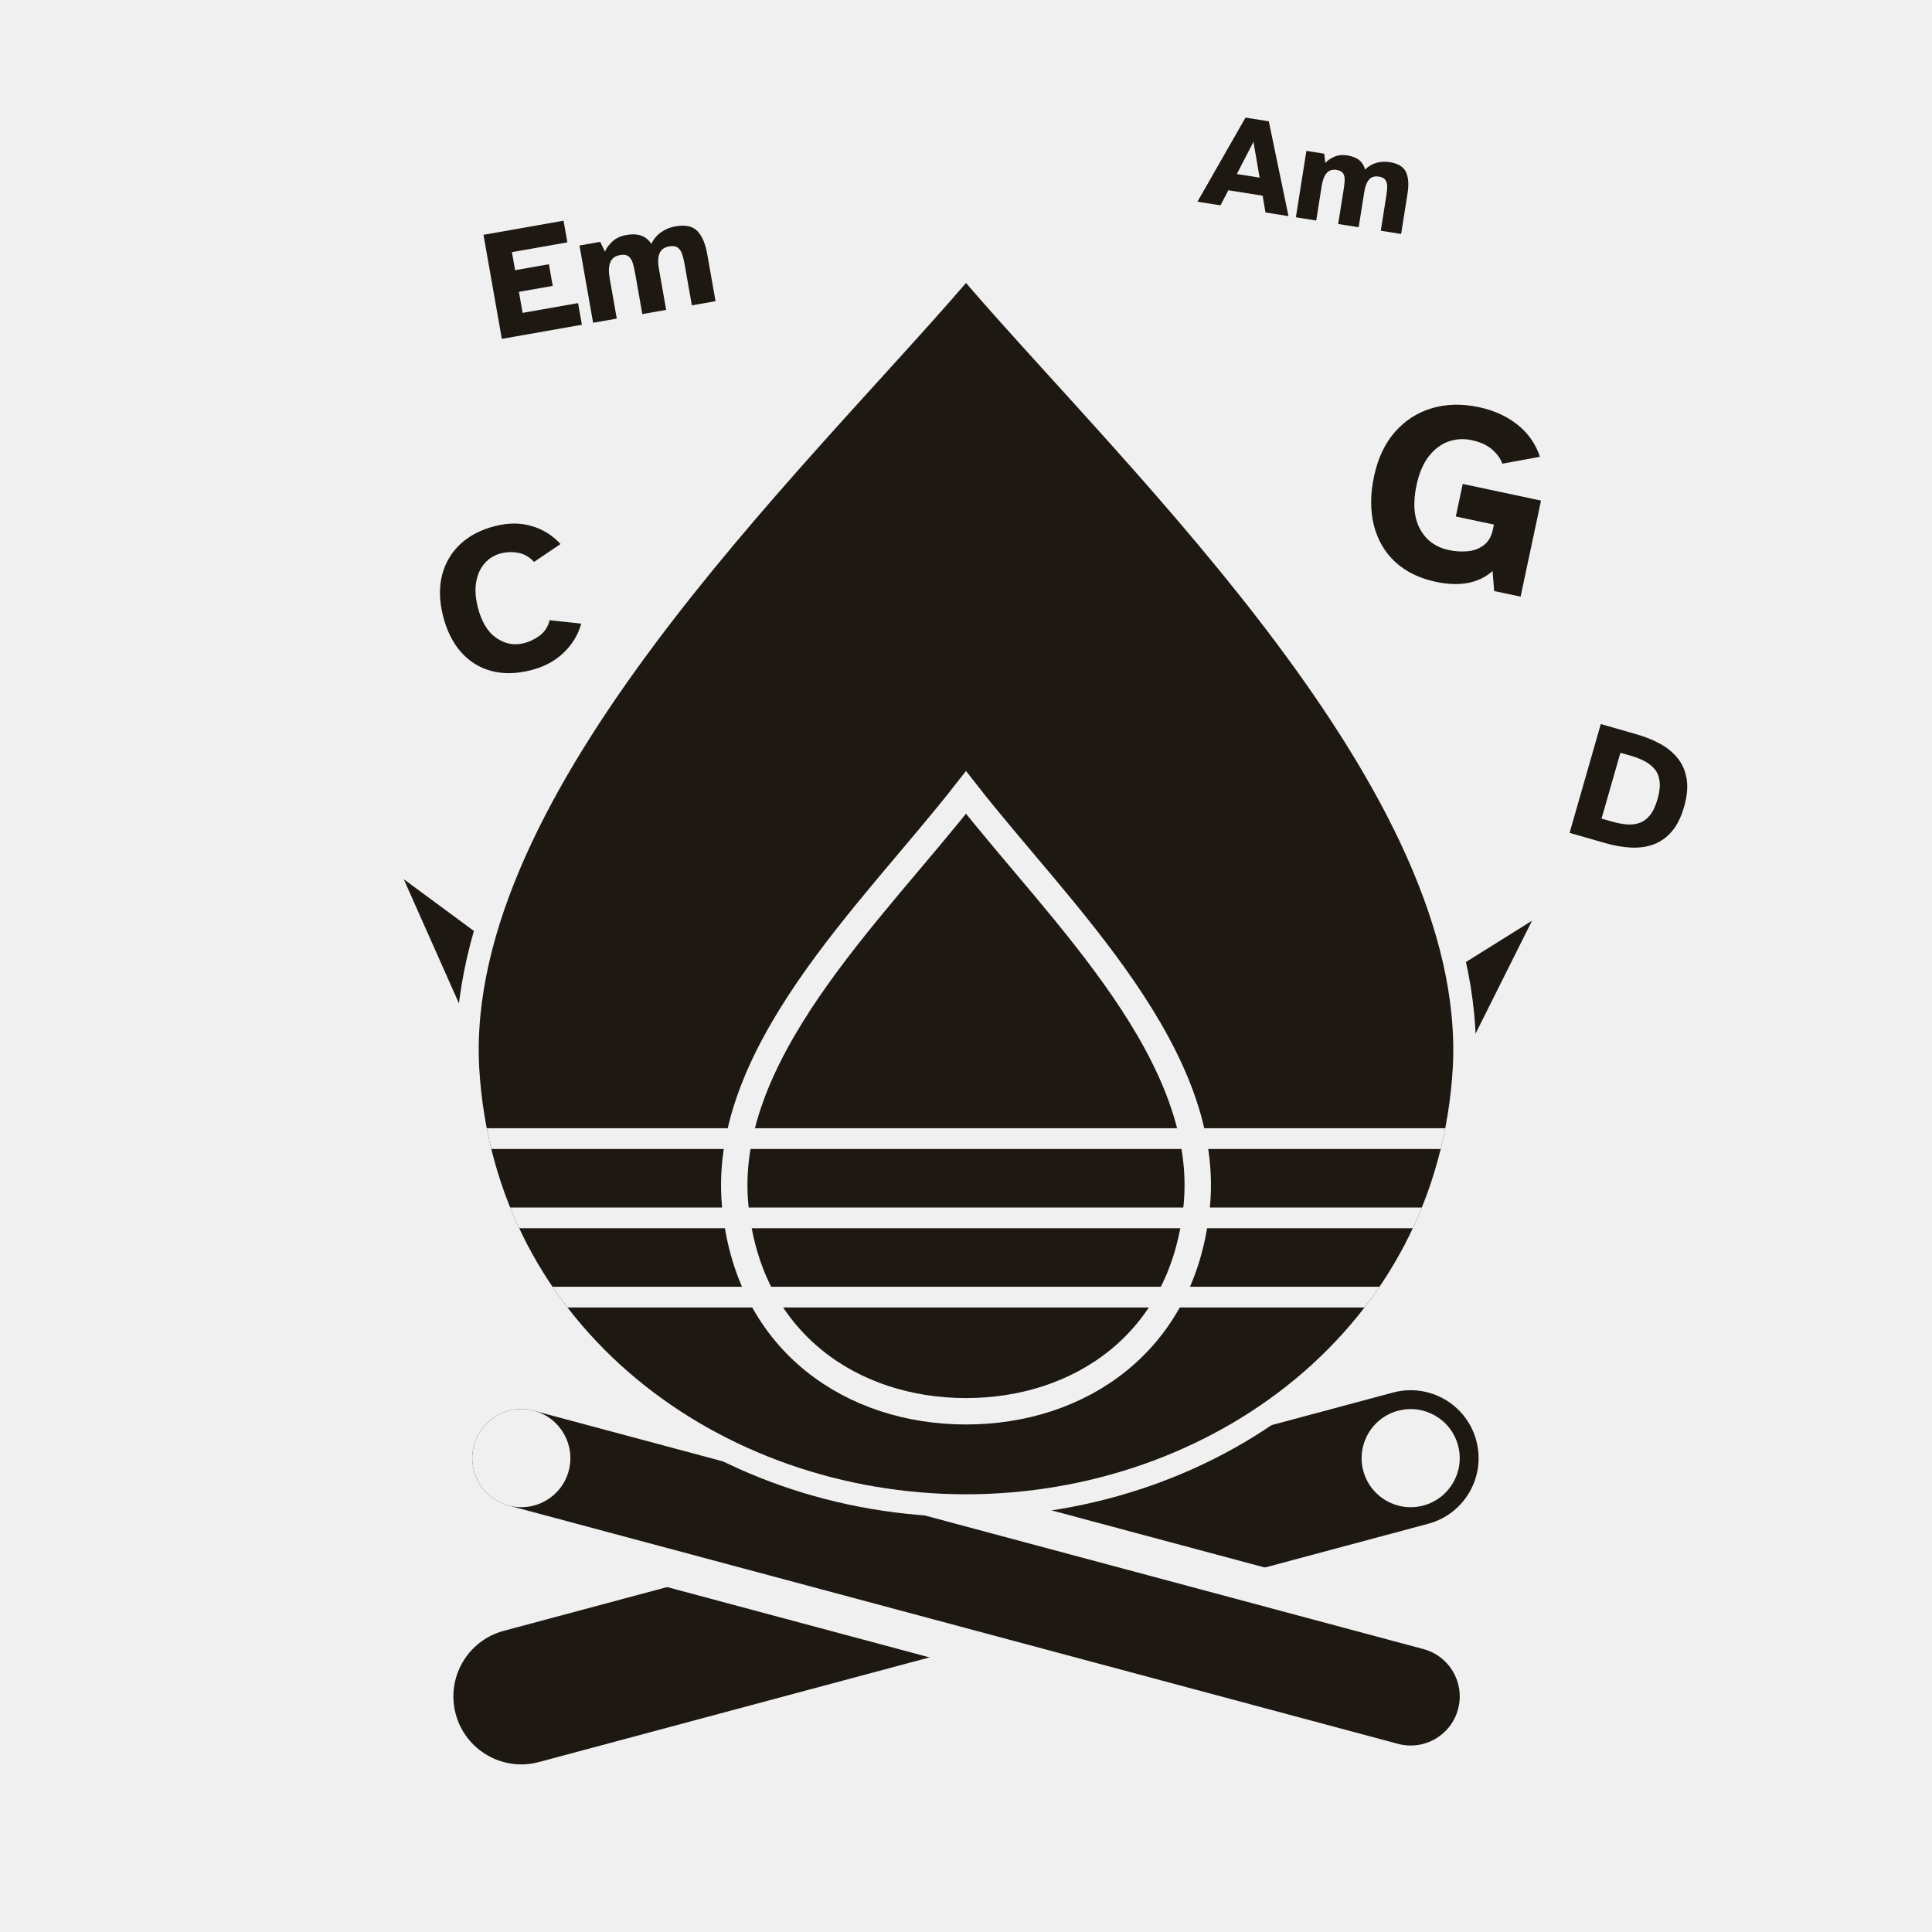
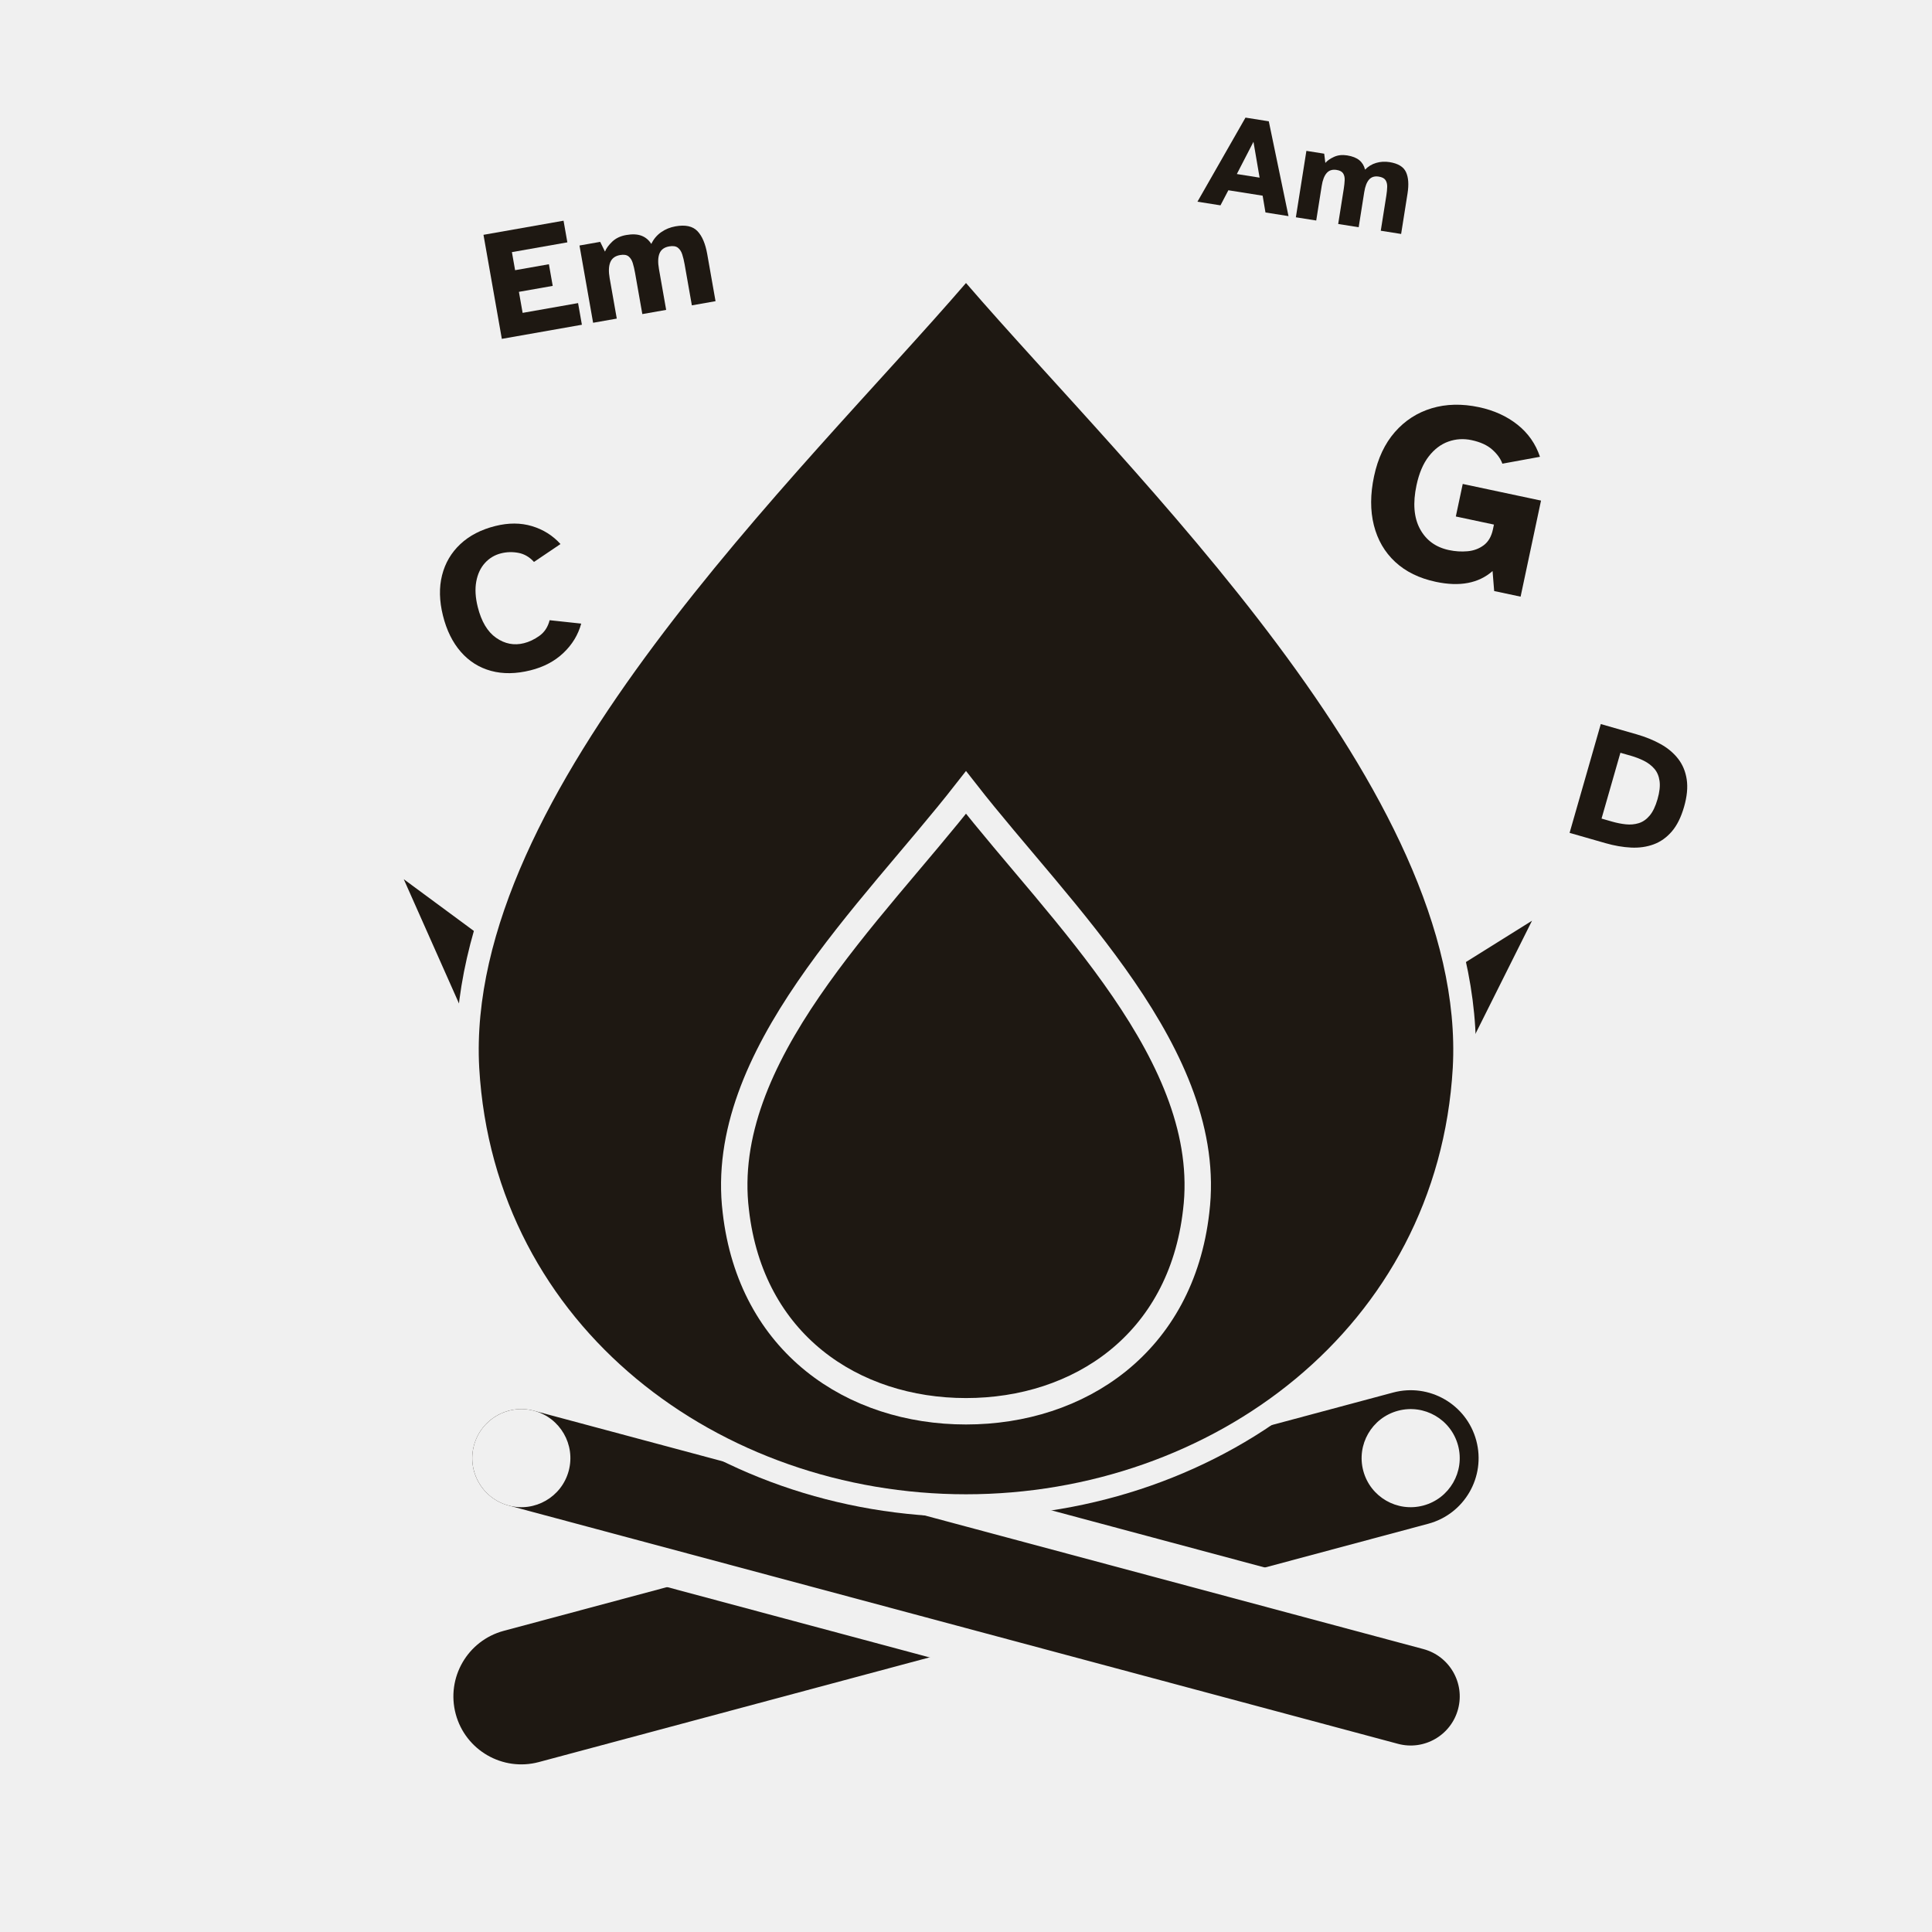
<svg xmlns="http://www.w3.org/2000/svg" width="1024" height="1024" viewBox="0 0 1024 1024">
  <defs>
    <mask id="mono" maskUnits="userSpaceOnUse" x="0" y="0" width="1024" height="1024">
      <g transform="rotate(-15 512 836)">
        <rect x="232" y="800" width="560" height="72" rx="36" fill="#fff" />
        <circle cx="756" cy="836" r="26" fill="#000" />
      </g>
      <g transform="rotate(15 512 836)">
        <rect x="232" y="800" width="560" height="72" rx="36" fill="#fff" stroke="#000" stroke-width="20" />
        <circle cx="268" cy="836" r="26" fill="#000" />
      </g>
      <polygon points="318,700 214,466 420,618" fill="#fff" />
      <polygon points="706,700 812,488 604,618" fill="#fff" />
      <path d="M512 150 C600 252 778 420 770 566 C762 704 642 792 512 792 C382 792 262 704 254 566 C246 420 424 252 512 150 Z" fill="#fff" stroke="#000" stroke-width="24" />
      <path d="M512 150 C600 252 778 420 770 566 C762 704 642 792 512 792 C382 792 262 704 254 566 C246 420 424 252 512 150 Z" fill="#fff" />
      <path d="M512 420 C562 484 644 560 634 642 C626 712 572 748 512 748 C452 748 398 712 390 642 C380 560 462 484 512 420 Z" fill="none" stroke="#000" stroke-width="14" />
-       <clipPath id="monopick">
-         <path d="M512 150 C600 252 778 420 770 566 C762 704 642 792 512 792 C382 792 262 704 254 566 C246 420 424 252 512 150 Z" />
-       </clipPath>
-       <g clip-path="url(#monopick)">
-         <rect x="200" y="598" width="624" height="11" rx="5.5" fill="#000" />
-         <rect x="200" y="640" width="624" height="11" rx="5.5" fill="#000" />
-         <rect x="200" y="682" width="624" height="11" rx="5.5" fill="#000" />
-       </g>
      <g fill="#fff">
        <g transform="translate(772 262) rotate(12) scale(0.13772 -0.13772) translate(0 -334)">
          <path transform="translate(-360 0)" d="M352 -12Q254 -12 183.0 30.5Q112 73 73.5 151.5Q35 230 35 336Q35 442 78.0 519.0Q121 596 197.5 638.0Q274 680 375 680Q463 680 533.5 645.0Q604 610 644 542L508 486Q492 512 458.5 531.0Q425 550 373 550Q326 550 287.0 526.0Q248 502 225.0 454.5Q202 407 202 336Q202 231 250.0 174.5Q298 118 376 118Q413 118 447.0 128.5Q481 139 503.0 164.0Q525 189 525 231V250H375V378H683V0H579L557 74Q493 -12 352 -12Z" />
        </g>
      </g>
      <g fill="#fff">
        <g transform="translate(268 318) rotate(-14) scale(0.11377 -0.11377) translate(0 -334)">
          <path transform="translate(-336 0)" d="M369 -12Q265 -12 190.0 30.0Q115 72 75.0 150.0Q35 228 35 334Q35 440 76.5 517.5Q118 595 194.0 637.5Q270 680 373 680Q468 680 538.5 638.0Q609 596 647 525L507 474Q485 515 447.0 532.5Q409 550 368 550Q322 550 284.0 524.5Q246 499 224.0 450.5Q202 402 202 334Q202 229 250.5 173.5Q299 118 370 118Q408 118 448.5 134.0Q489 150 512 193L651 142Q611 71 537.5 29.5Q464 -12 369 -12Z" />
        </g>
      </g>
      <g fill="#fff">
        <g transform="translate(866 420) rotate(16) scale(0.08982 -0.08982) translate(0 -334)">
          <path transform="translate(-343 0)" d="M44 0V668H264Q346 668 416.5 651.5Q487 635 539.5 596.5Q592 558 621.5 493.5Q651 429 651 334Q651 238 621.5 174.0Q592 110 539.5 71.5Q487 33 416.5 16.5Q346 0 264 0ZM202 133H267Q310 133 349.5 140.0Q389 147 420.5 167.5Q452 188 470.0 228.0Q488 268 488 334Q488 400 470.0 440.5Q452 481 420.5 501.5Q389 522 349.5 529.5Q310 537 267 537H202Z" />
        </g>
      </g>
      <g fill="#fff">
        <g transform="translate(318 142) rotate(-10) scale(0.08383 -0.08383) translate(0 -334)">
          <path transform="translate(-733 0)" d="M44 0V668H558V529H202V413H419V274H202V139H558V0Z" />
          <path transform="translate(-153 0)" d="M50 0V496H183L202 430Q219 458 258.0 484.0Q297 510 352 510Q411 510 446.5 489.0Q482 468 499 427Q528 468 572.5 489.0Q617 510 669 510Q764 510 800.0 456.5Q836 403 836 302V0H684V264Q684 299 680.0 328.0Q676 357 660.0 374.5Q644 392 607 392Q561 392 540.0 359.5Q519 327 519 262V0H366V264Q366 299 362.5 328.0Q359 357 343.5 374.5Q328 392 292 392Q245 392 223.5 358.0Q202 324 202 259V0Z" />
        </g>
      </g>
      <g fill="#fff">
        <g transform="translate(694 92) rotate(9) scale(0.07186 -0.07186) translate(0 -334)">
          <path transform="translate(-788 0)" d="M5 0 258 668H432L685 0H513L473 119H217L177 0ZM260 247H430L344 501Z" />
          <path transform="translate(-98 0)" d="M50 0V496H183L202 430Q219 458 258.0 484.0Q297 510 352 510Q411 510 446.5 489.0Q482 468 499 427Q528 468 572.5 489.0Q617 510 669 510Q764 510 800.0 456.5Q836 403 836 302V0H684V264Q684 299 680.0 328.0Q676 357 660.0 374.5Q644 392 607 392Q561 392 540.0 359.5Q519 327 519 262V0H366V264Q366 299 362.5 328.0Q359 357 343.5 374.5Q328 392 292 392Q245 392 223.5 358.0Q202 324 202 259V0Z" />
        </g>
      </g>
    </mask>
  </defs>
  <rect width="1024" height="1024" fill="#1E1812" mask="url(#mono)" />
</svg>
